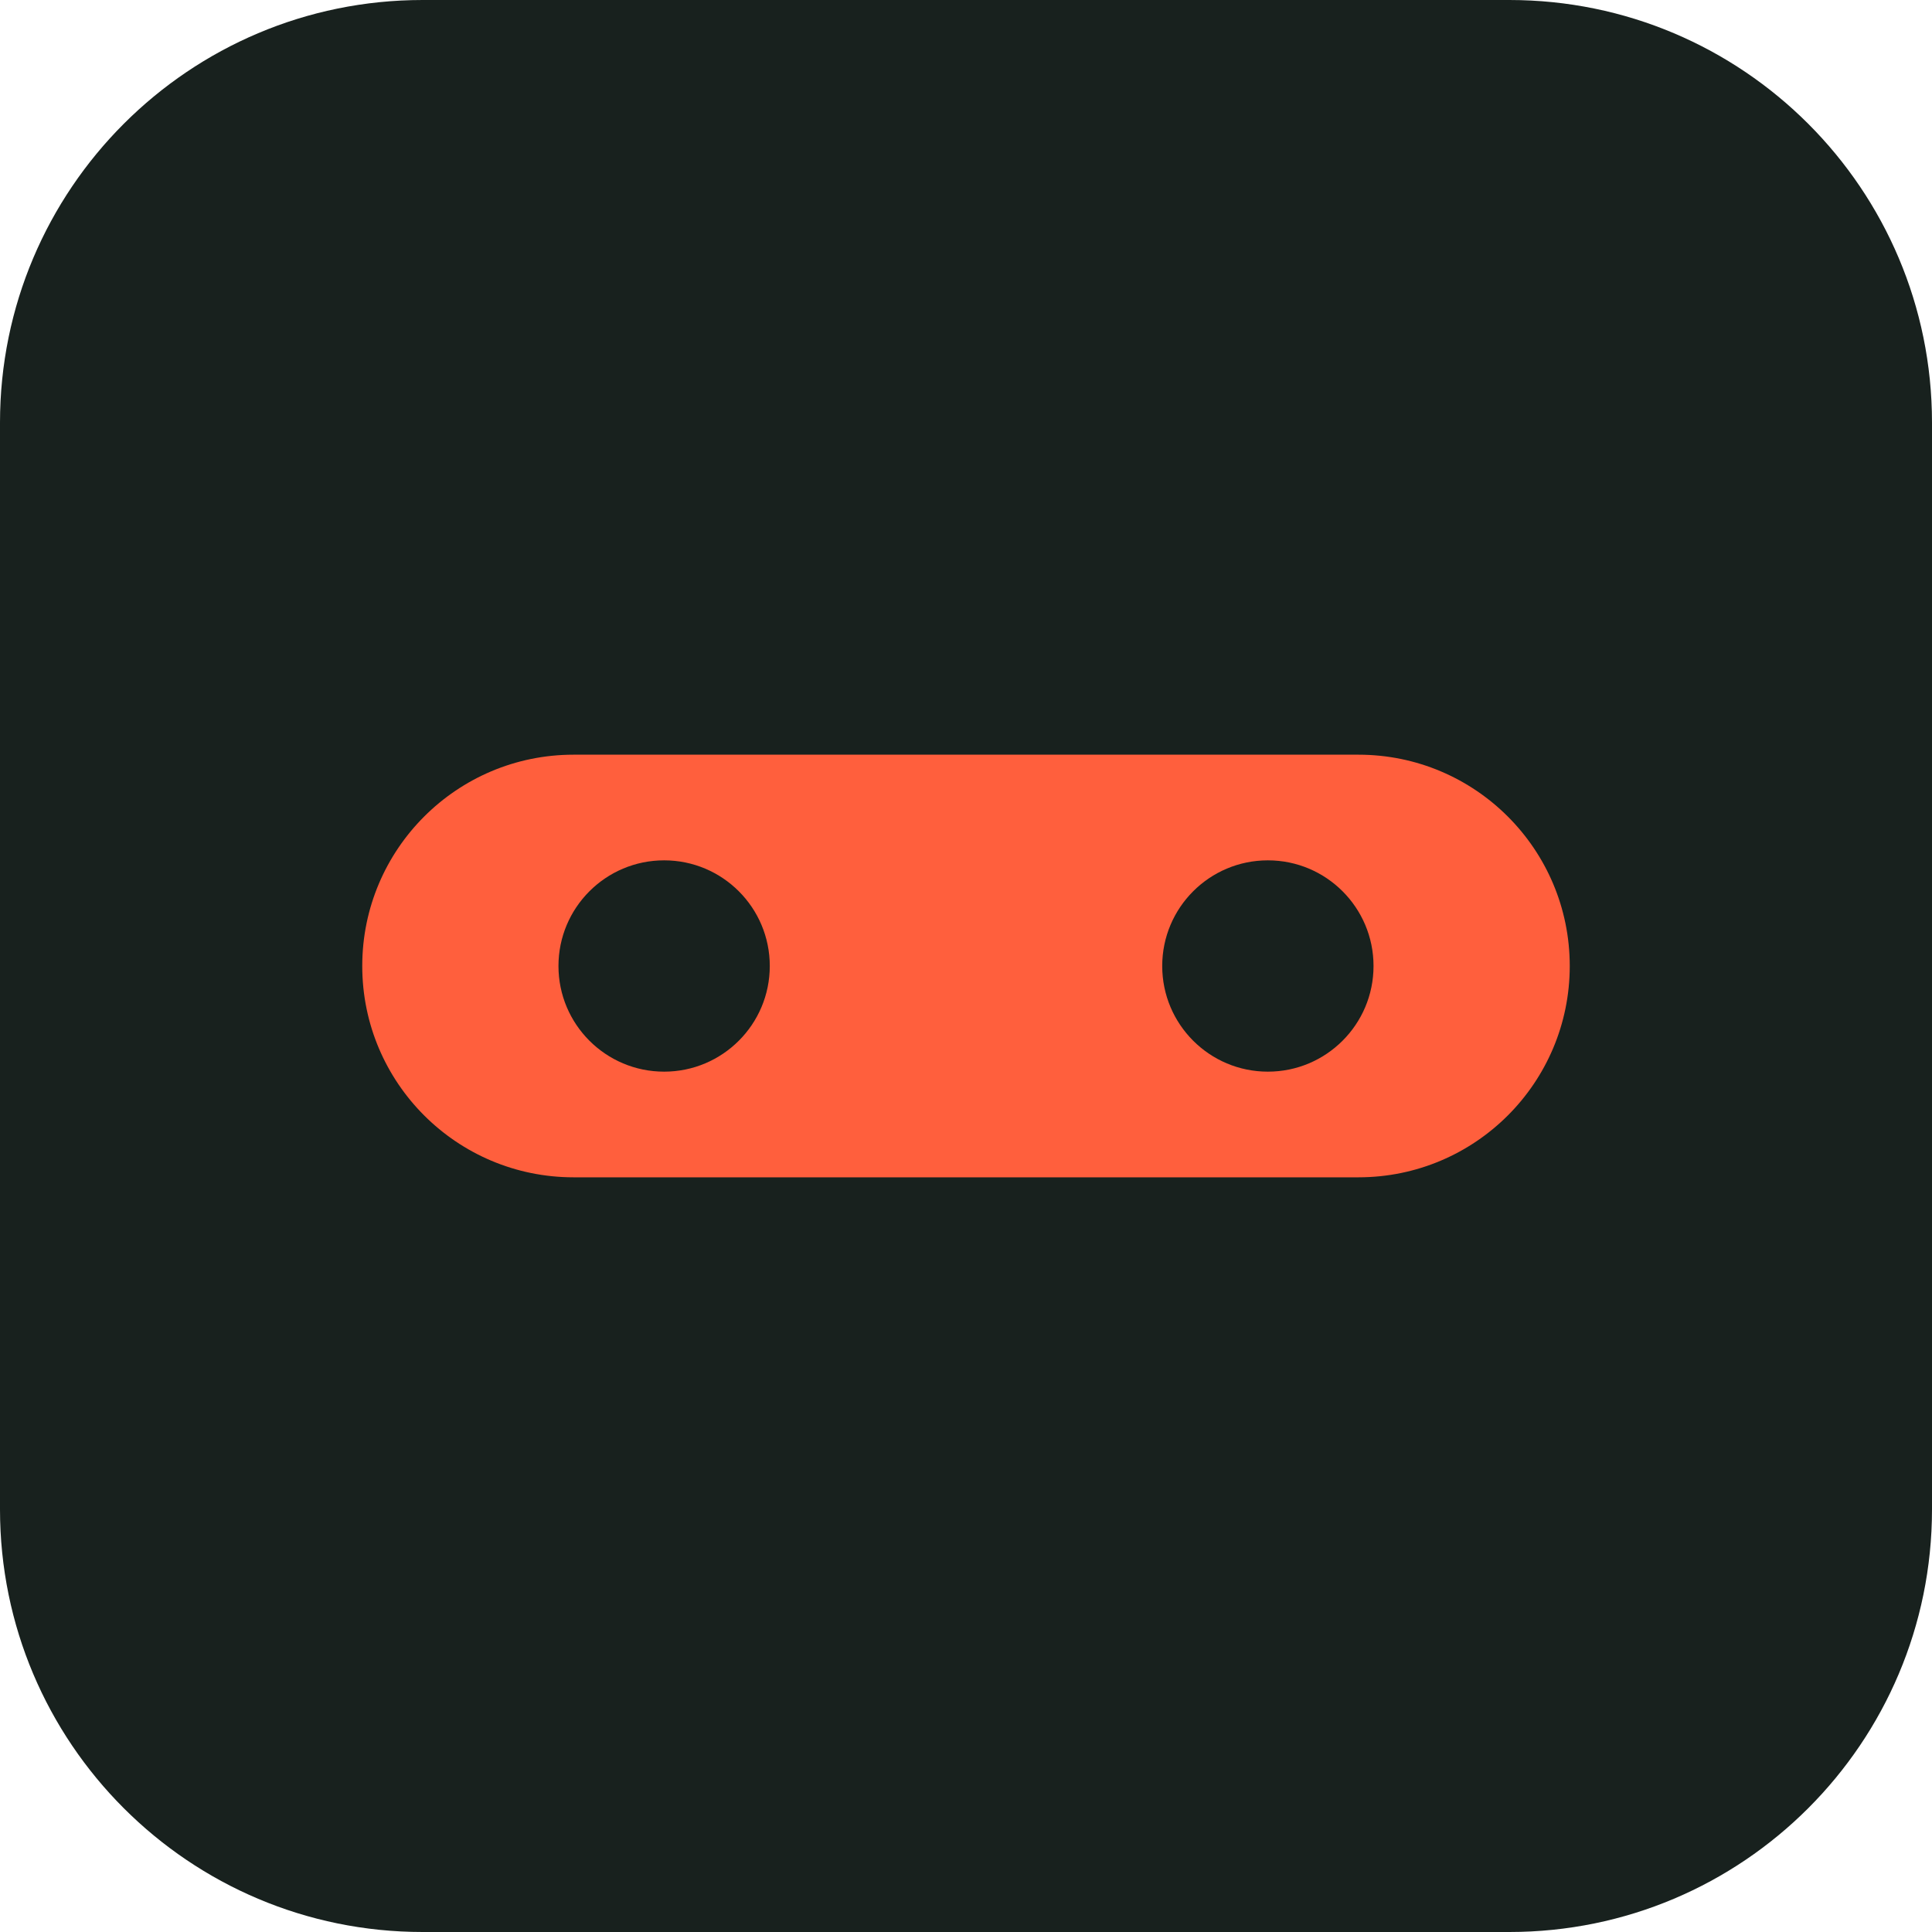
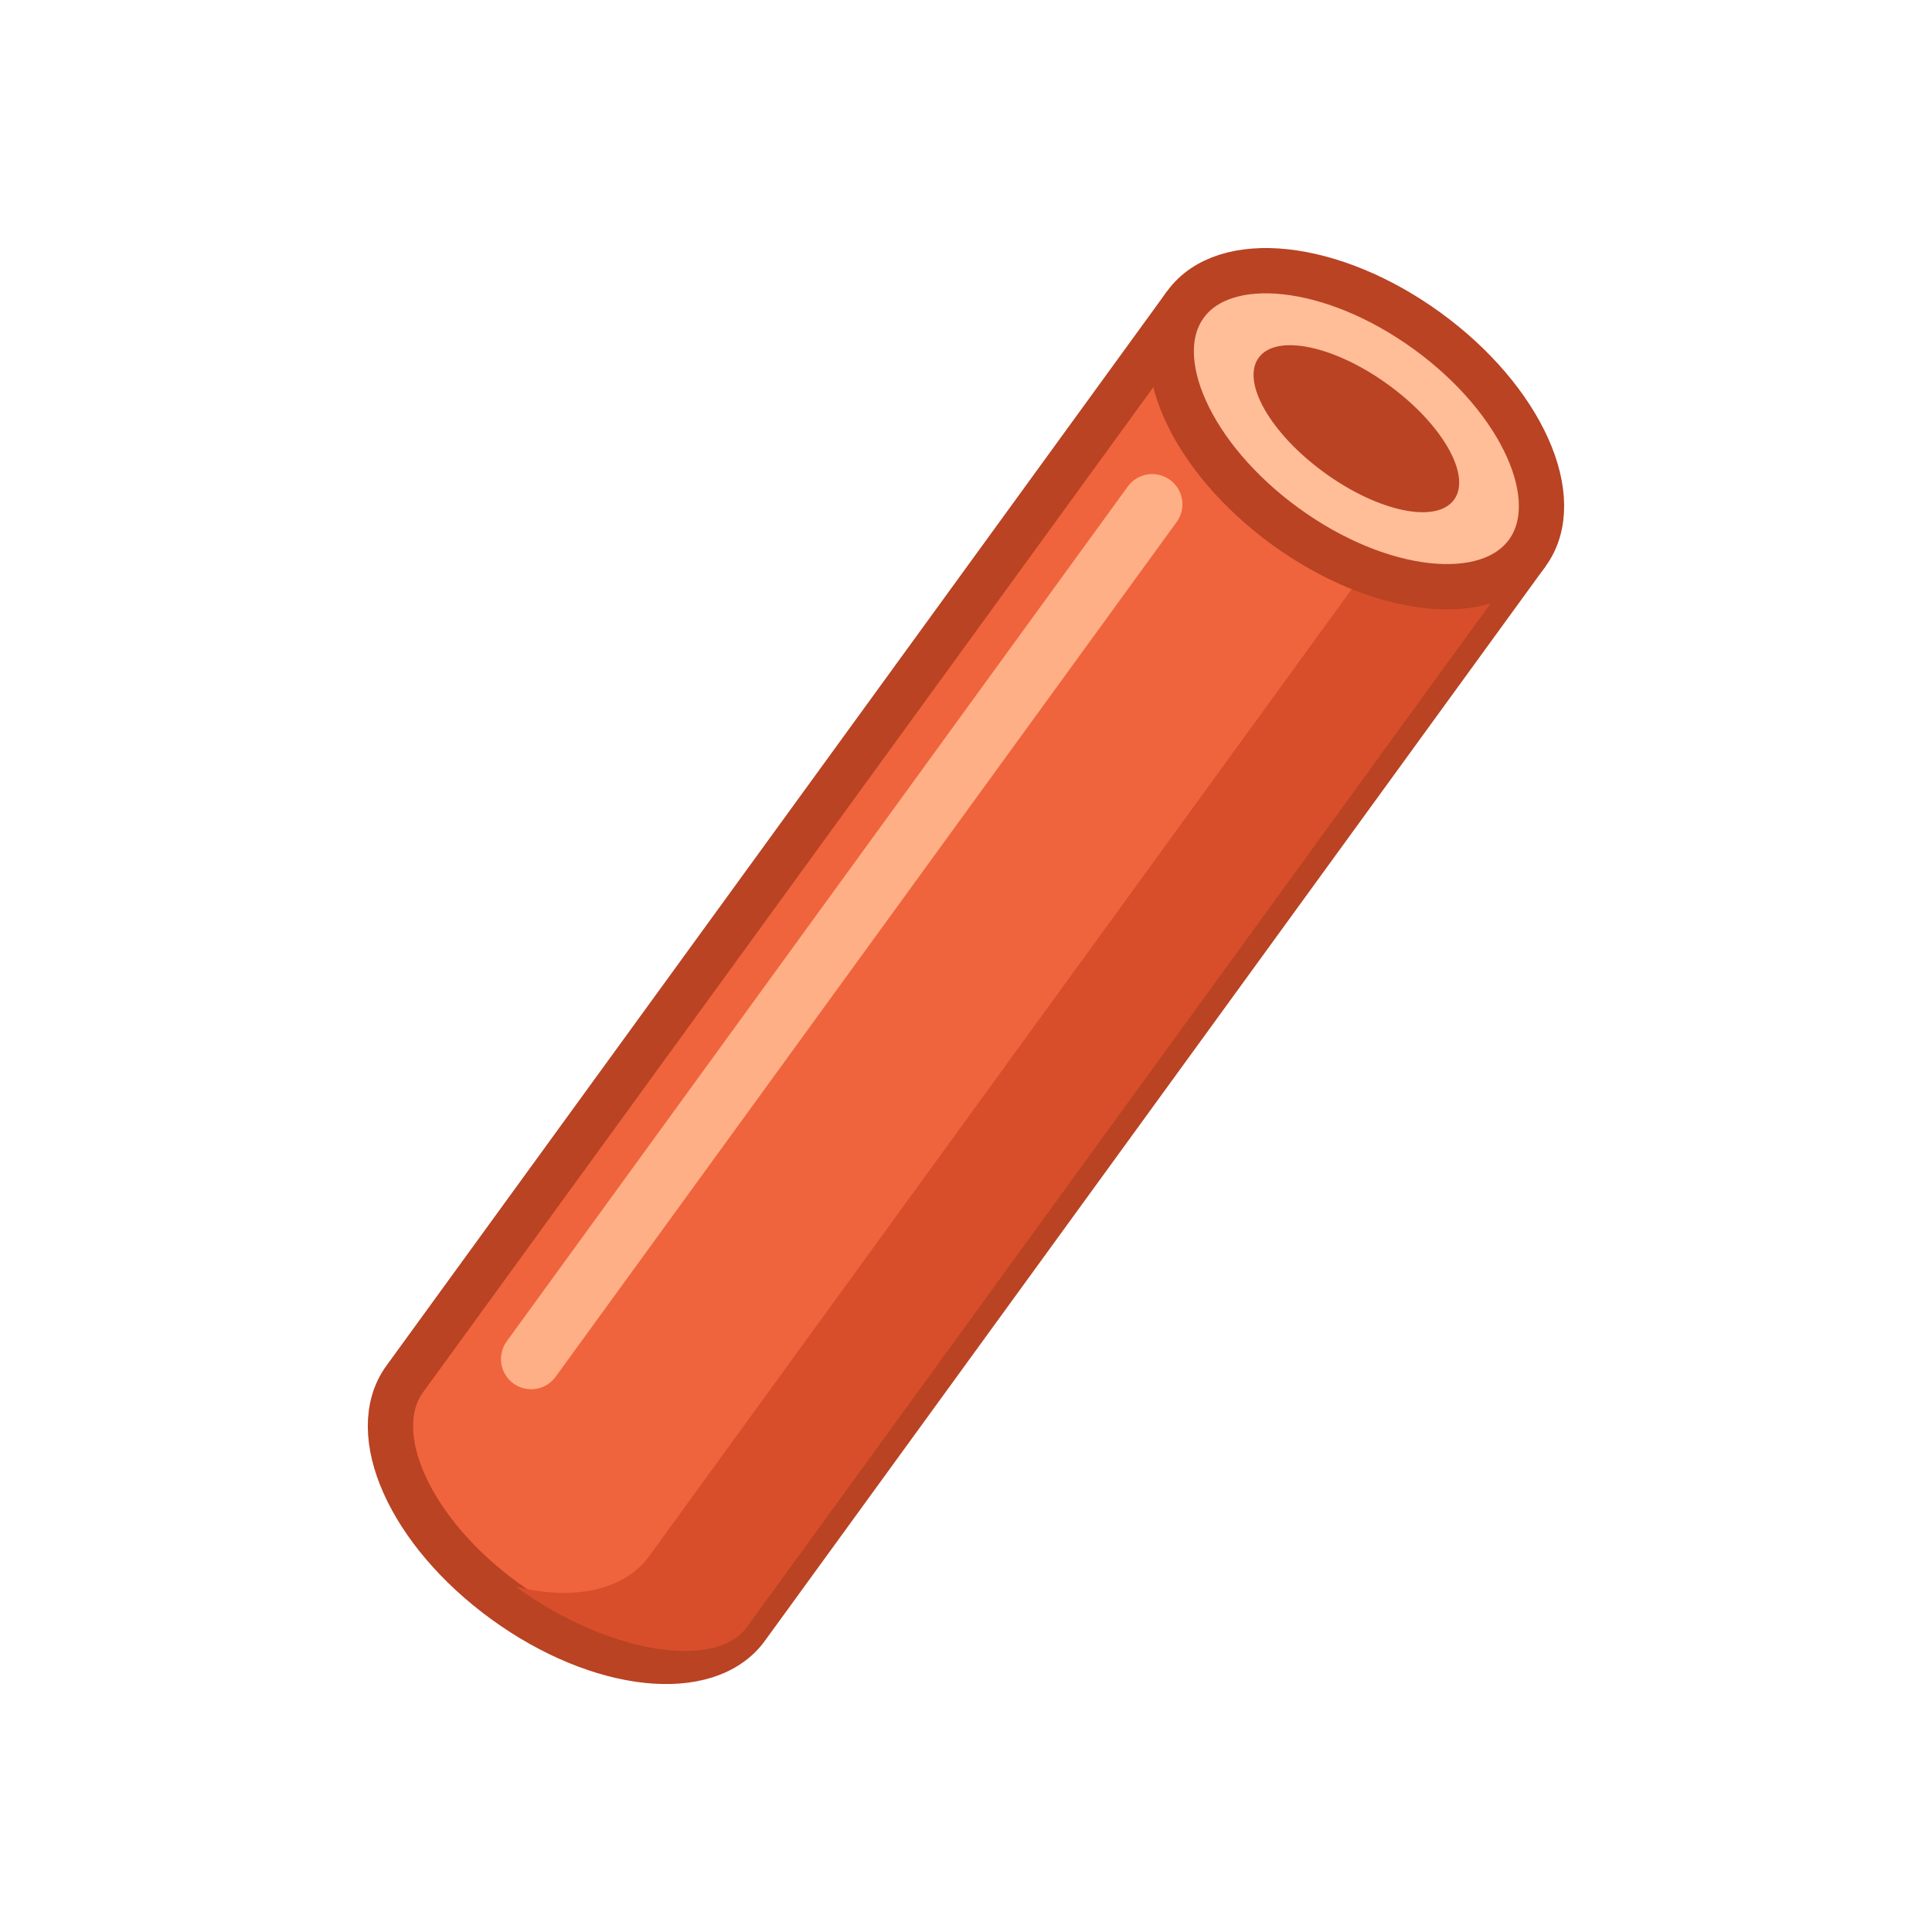
<svg xmlns="http://www.w3.org/2000/svg" viewBox="0 0 64 64">
-   <rect width="64" height="64" rx="14" fill="#18211e" />
-   <rect x="12" y="25" width="40" height="14" rx="7" fill="#ff5f3d" />
-   <circle cx="22" cy="32" r="3.5" fill="#18211e" />
-   <circle cx="42" cy="32" r="3.5" fill="#18211e" />
+   <g transform="rotate(36 32 32)">
+     <path d="M25 10v44c0 2.2 3.1 4 7 4s7-1.8 7-4V10" fill="#ef643d" stroke="#b94323" stroke-width="1.5" />
+     <path d="M35 12v42c0 1.4-1.2 2.7-3 3.4 3.9 0 7-1.7 7-3.4V10z" fill="#d84e2b" />
+     <path d="M28 16v35" stroke="#ffaf86" stroke-width="2" stroke-linecap="round" />
+     <ellipse cx="32" cy="10" rx="7" ry="4" fill="#ffbd98" stroke="#b94323" stroke-width="1.5" />
+     <ellipse cx="32" cy="10" rx="4" ry="1.8" fill="#b94323" />
+   </g>
</svg>
